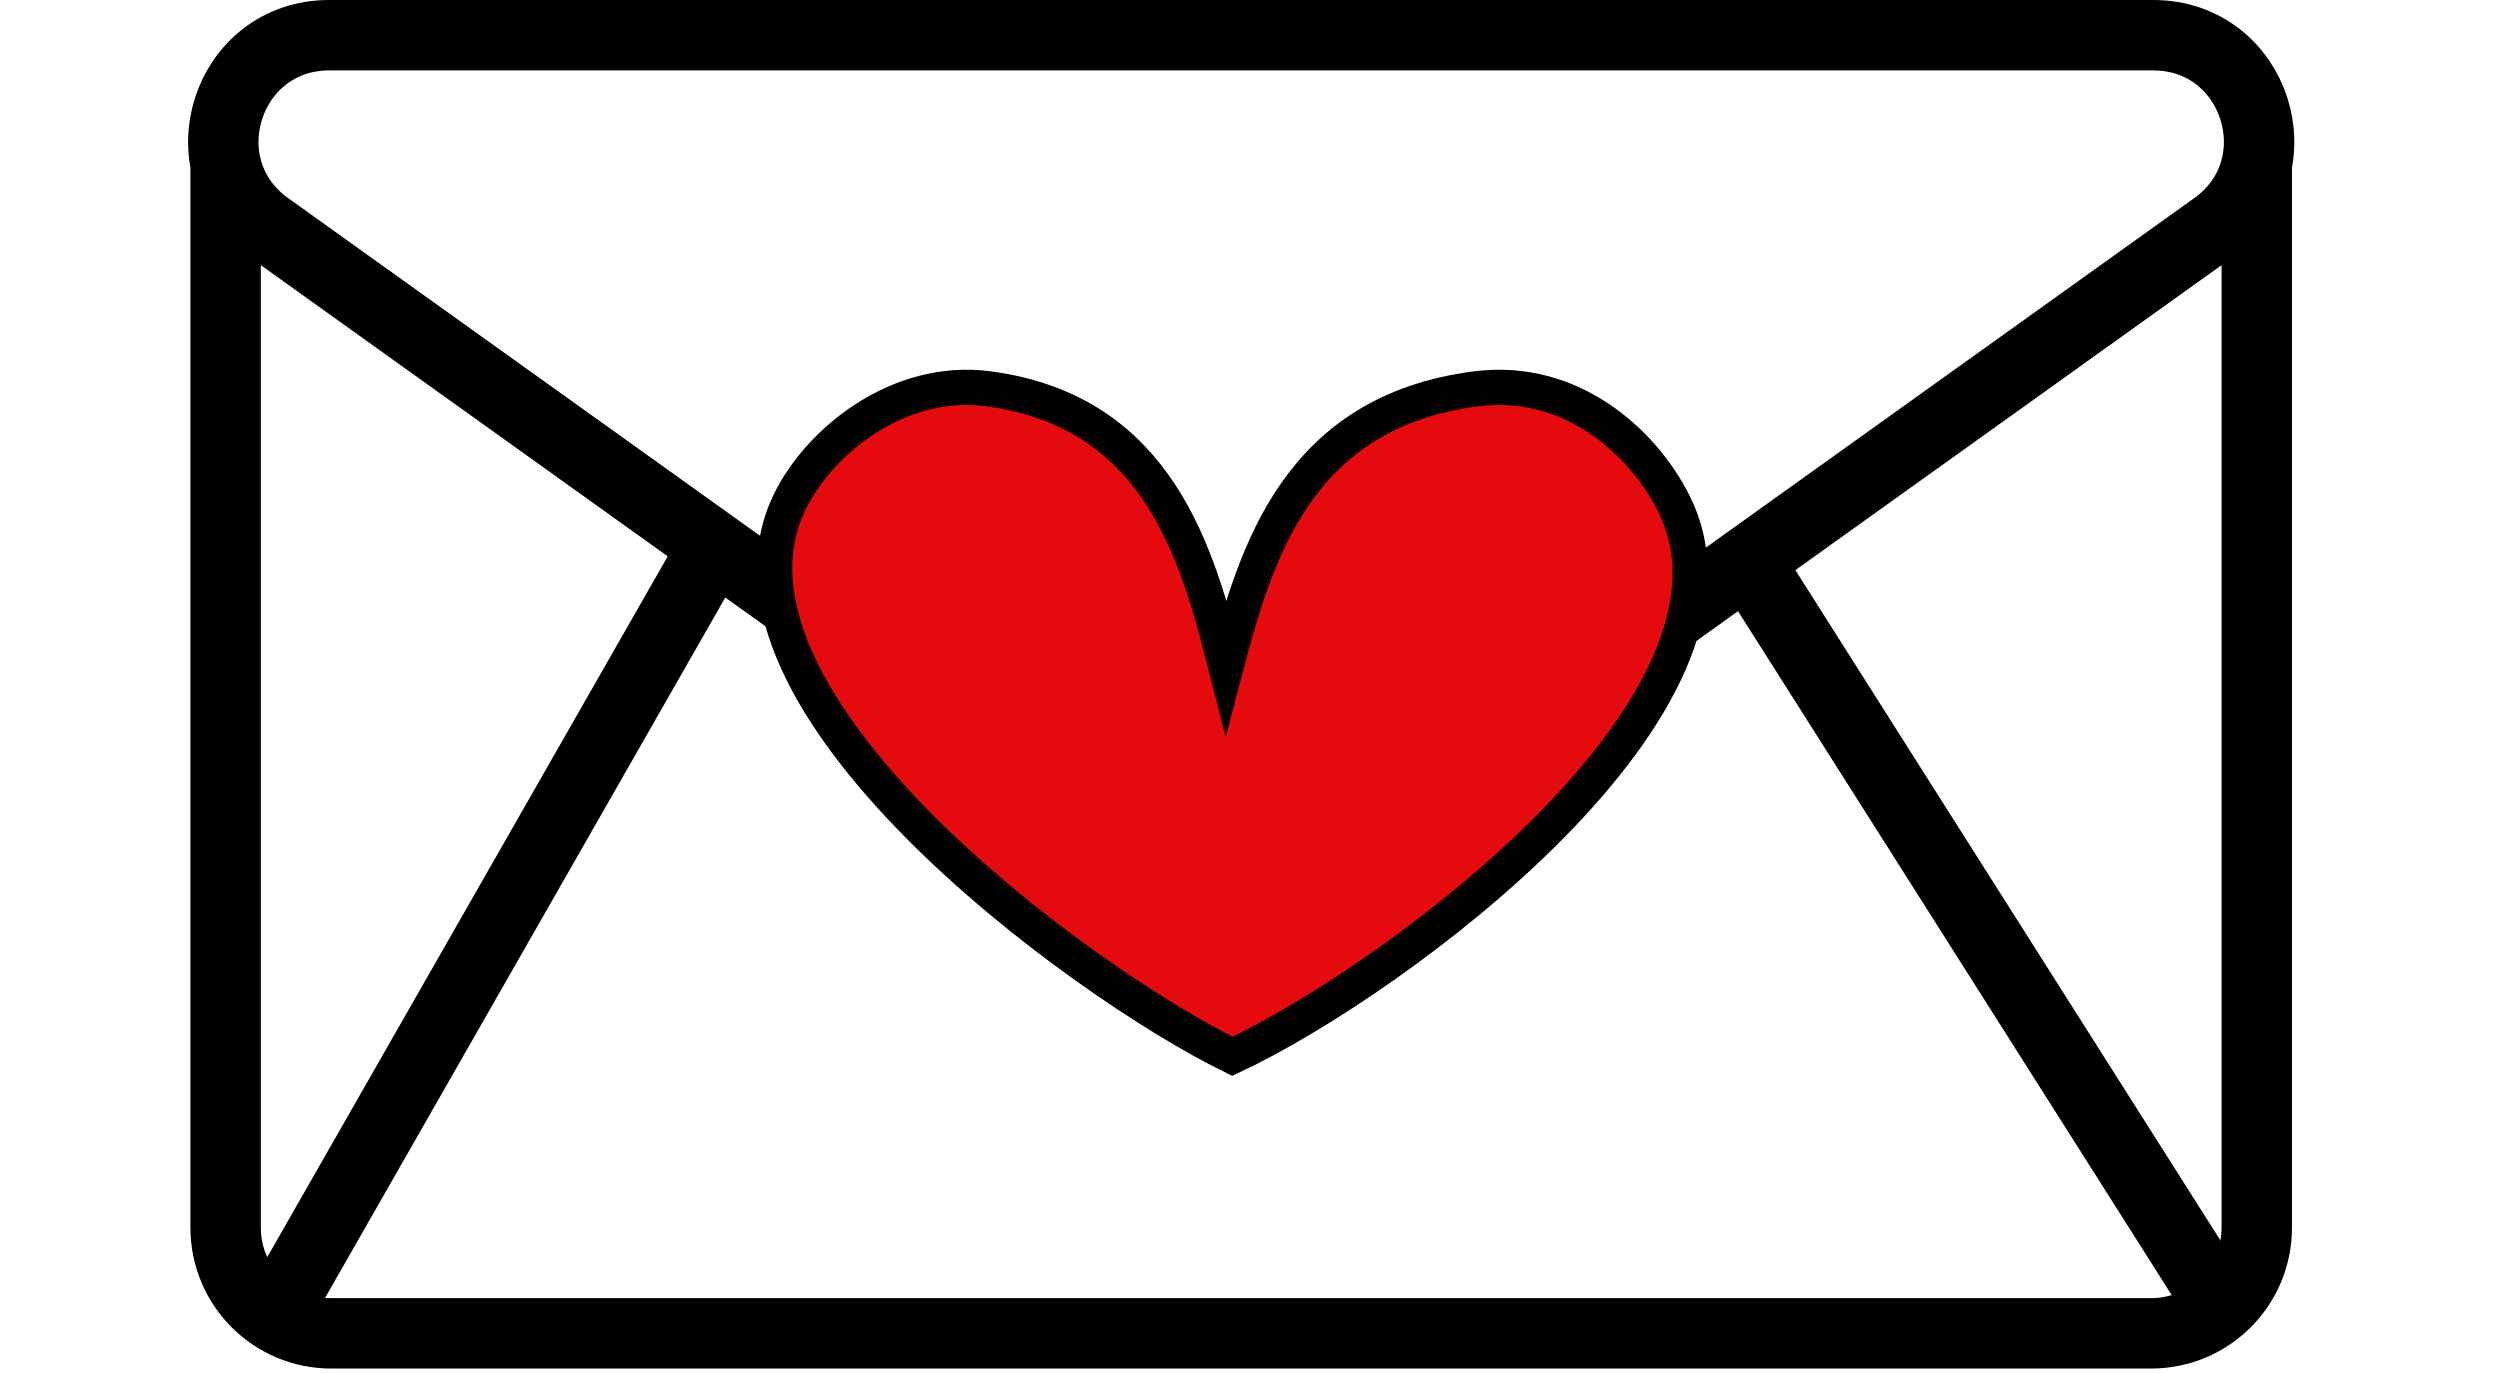
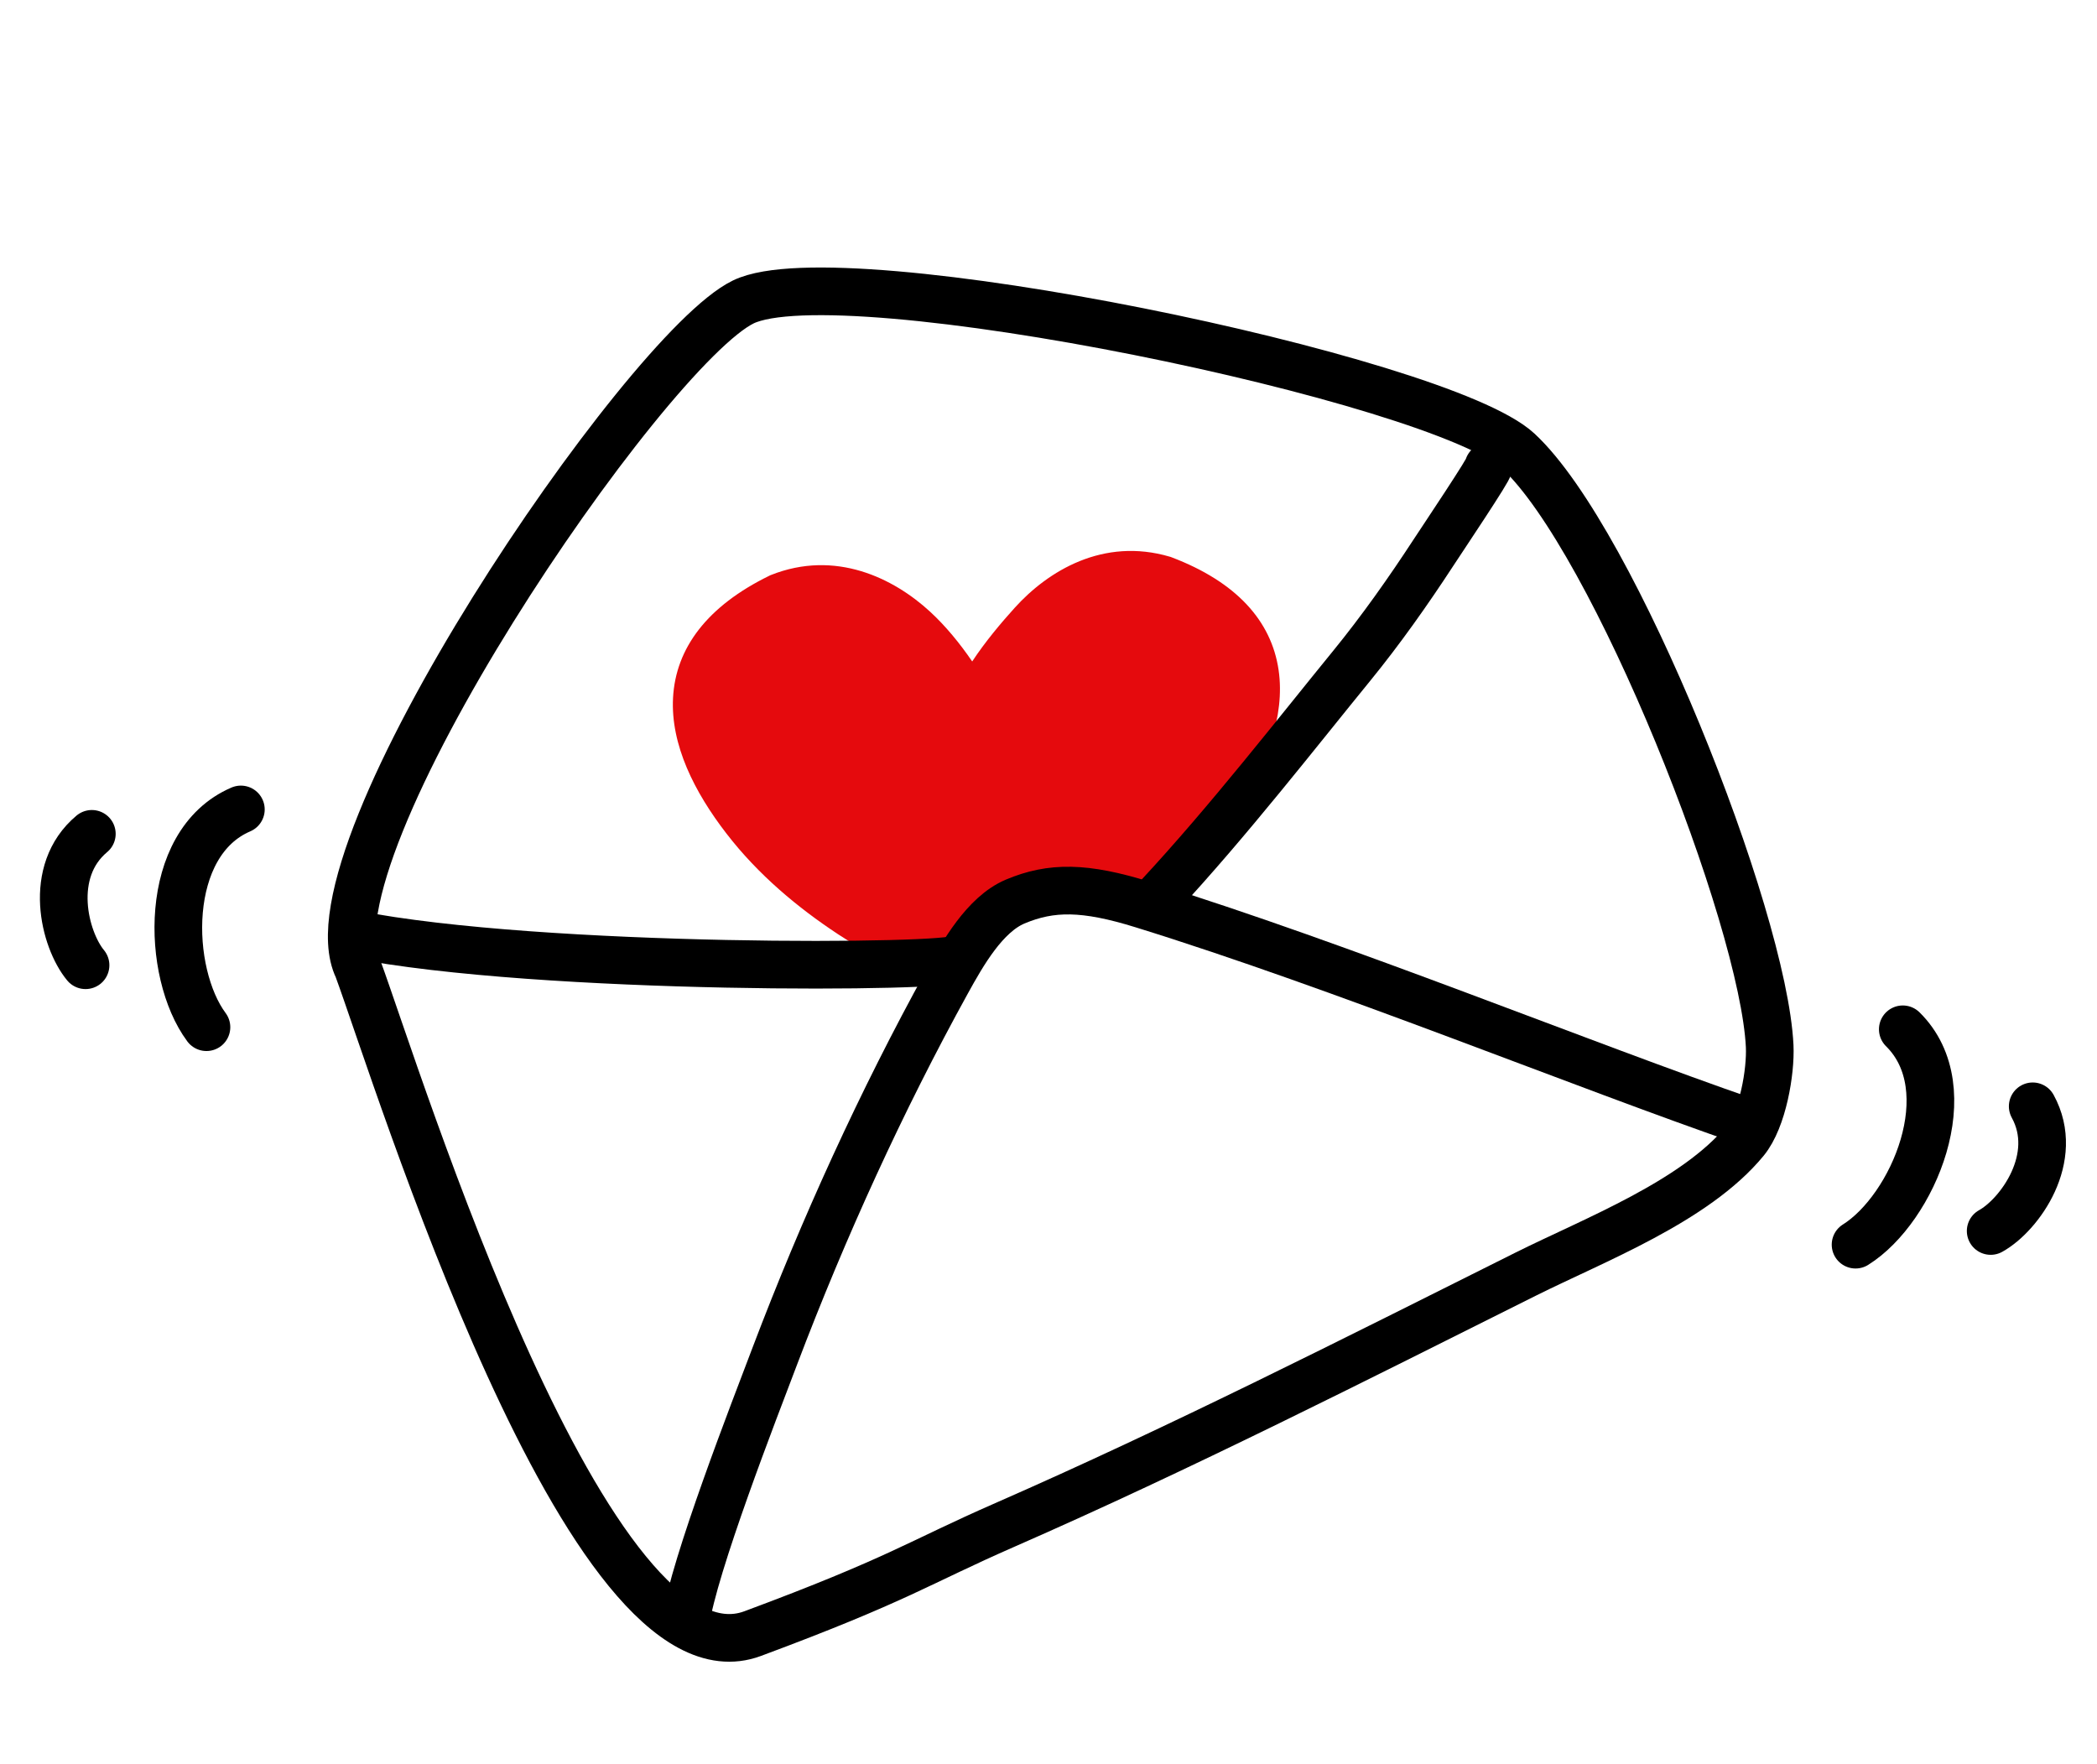
- <svg xmlns="http://www.w3.org/2000/svg" width="71" height="39" viewBox="0 0 71 39" fill="none">
-   <path d="M64.092 4.5V34.867C64.092 36.524 62.749 37.867 61.092 37.867H9.408C7.751 37.867 6.408 36.524 6.408 34.867V4.5M45.164 19.13L46.266 18.342L48.469 16.765L52.875 13.612L62.898 6.44C65.271 4.742 64.07 1 61.153 1H35.25H9.347C6.43 1 5.229 4.742 7.602 6.44L17.625 13.612L22.031 16.765L24.234 18.342L24.785 18.736" stroke="black" stroke-width="2" />
-   <path d="M8 37L20 16" stroke="black" stroke-width="2" />
-   <path d="M63 37L50 16.5" stroke="black" stroke-width="2" />
-   <path d="M28.069 11.041C32.895 11.682 34.004 15.721 34.817 18.932C35.673 15.695 36.851 11.688 41.931 11.041C44.621 10.699 46.67 12.554 47.544 14.315C50.325 19.919 39.667 27.807 35 30C30.566 27.824 19.769 19.847 22.411 14.288C23.241 12.542 25.514 10.701 28.069 11.041Z" fill="#E50A0D" stroke="black" stroke-linecap="round" />
+ <svg xmlns="http://www.w3.org/2000/svg" width="44" height="37" viewBox="0 0 44 37" fill="none">
+   <path fill-rule="evenodd" clip-rule="evenodd" d="M16.176 12.065C17.53 11.527 18.75 12.13 19.516 12.835C19.837 13.13 20.141 13.5 20.399 13.879C20.676 13.458 21.011 13.063 21.291 12.753C21.988 11.981 23.148 11.269 24.546 11.681L24.564 11.686L24.582 11.693C25.936 12.207 26.676 13.023 26.828 14.058C26.971 15.037 26.56 16.071 25.974 16.996C24.794 18.858 23.372 18.501 21.959 19.078C20.067 19.067 20.465 21.13 19.895 20.863C18.585 20.249 16.587 19.235 15.242 17.489C14.573 16.622 14.069 15.63 14.122 14.641C14.178 13.597 14.841 12.716 16.141 12.081L16.158 12.072L16.176 12.065Z" fill="#E50A0D" />
+   <path d="M21.083 31.997C19.26 32.795 18.864 33.135 15.792 34.277C12.337 35.562 8.362 22.637 7.508 20.315C6.338 17.907 13.535 7.335 15.597 6.335C17.66 5.335 30.23 7.951 31.86 9.467C33.875 11.341 37.001 19.227 37.132 21.95C37.157 22.48 36.99 23.482 36.618 23.934C35.569 25.209 33.45 26.016 32.009 26.736C28.392 28.543 24.787 30.374 21.083 31.997Z" stroke="black" stroke-linecap="round" />
+   <path d="M14.383 34.049C14.555 32.85 15.828 29.587 16.263 28.439C17.276 25.772 18.495 23.097 19.873 20.599C20.2 20.007 20.664 19.187 21.298 18.918C22.059 18.596 22.766 18.604 23.971 18.978C28.173 20.28 33.184 22.337 36.684 23.546" stroke="black" stroke-linecap="round" />
+   <path d="M7.418 19.601C11.373 20.38 20.087 20.31 20.087 20.111" stroke="black" stroke-linecap="round" />
+   <path d="M24.311 18.806C25.768 17.239 27.25 15.332 28.362 13.97C28.975 13.218 29.546 12.409 30.077 11.596C30.266 11.307 31.281 9.794 31.23 9.791" stroke="black" stroke-linecap="round" />
+   <path d="M5.054 16.984C3.403 17.693 3.487 20.416 4.332 21.553" stroke="black" stroke-linecap="round" />
+   <path d="M1.927 17.496C0.985 18.284 1.351 19.716 1.795 20.253" stroke="black" stroke-linecap="round" />
+   <path d="M39.925 21.597C41.205 22.859 40.135 25.364 38.934 26.116" stroke="black" stroke-linecap="round" />
+   <path d="M42.651 23.213C43.242 24.29 42.379 25.49 41.769 25.829" stroke="black" stroke-linecap="round" />
</svg>
